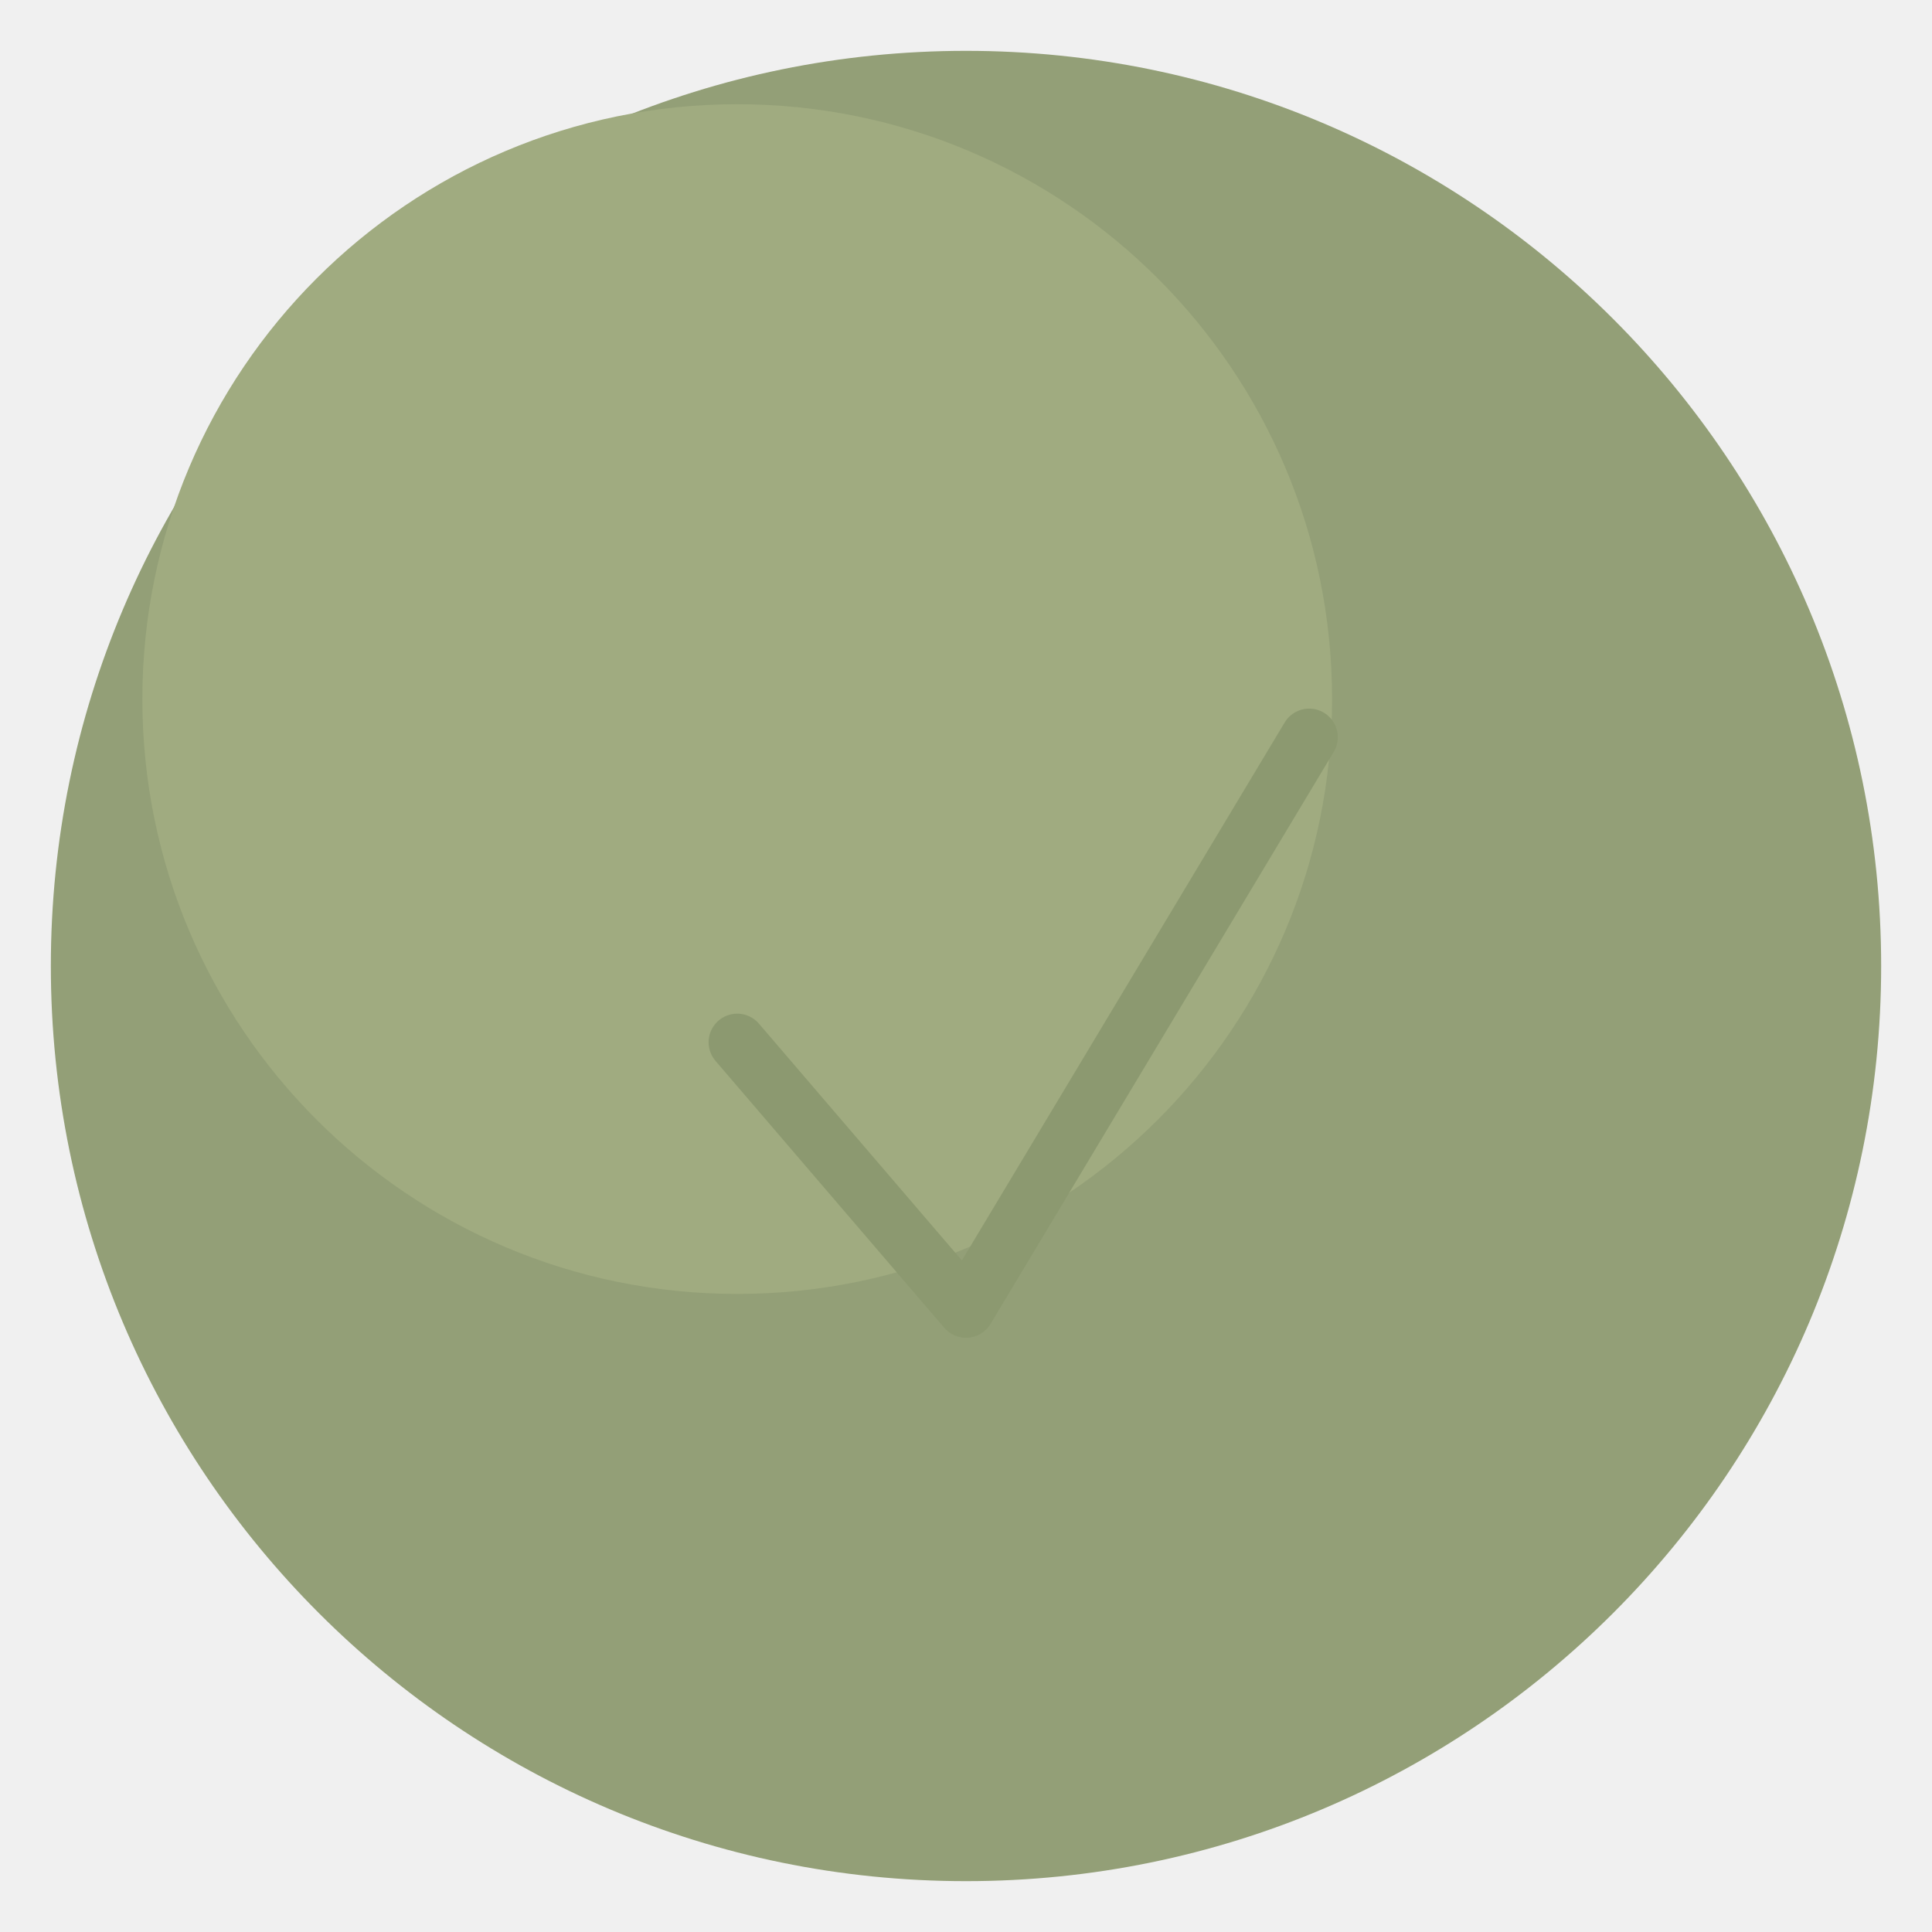
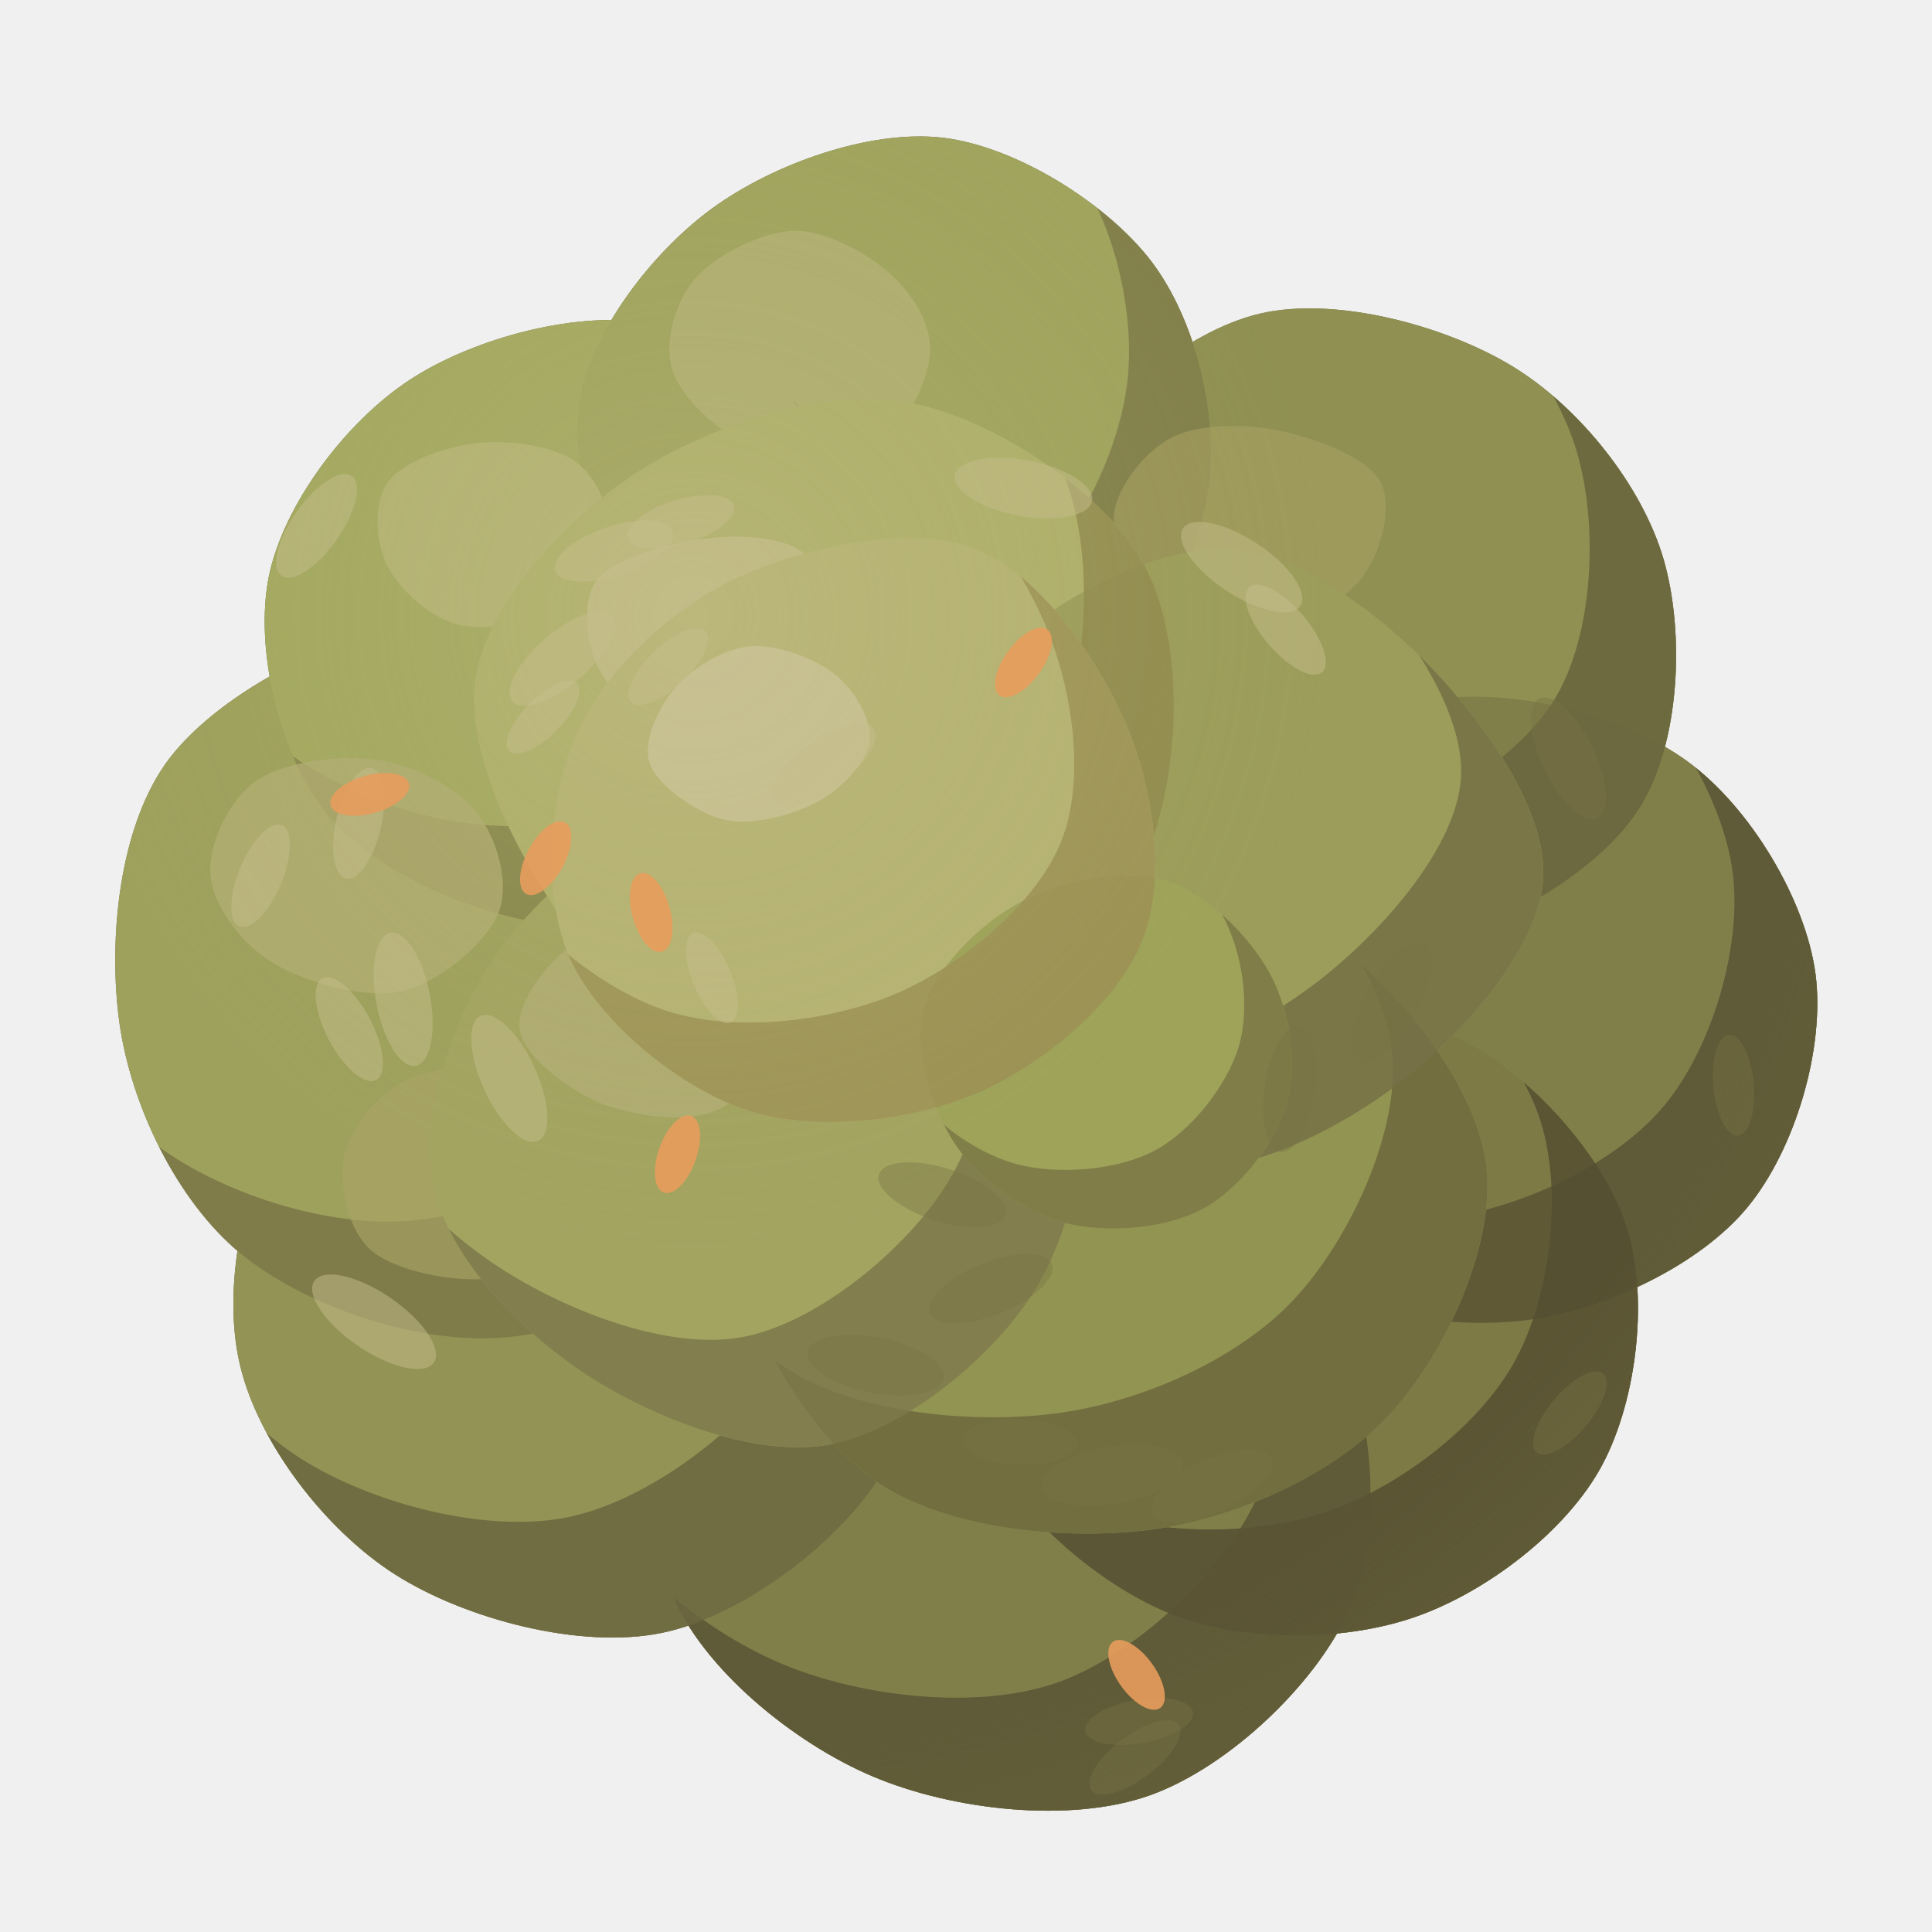
<svg xmlns="http://www.w3.org/2000/svg" width="152" height="152" viewBox="0 0 152 152">
-   <circle cx="76" cy="76" r="72" fill="#939F77" />
-   <circle cx="58" cy="55" r="46.8" fill="#A0AB80" />
-   <path d="M58 82l18 21 27-45" fill="none" stroke="#8C9970" stroke-width="4.5" stroke-linecap="round" stroke-linejoin="round" />
+   <defs>
+     <clipPath id="objscaletrailtreer72-c1">
+       <path d="M92.27 71.6C87.11 68.54 82.58 61.7 81.1 55.96C79.61 50.22 80.35 42.37 83.36 37.16C86.36 31.94 93.19 26.06 99.14 24.67C105.08 23.29 113.72 25.61 119.01 28.83C124.3 32.06 129.22 38.25 130.89 44.03C132.56 49.81 132.18 58.44 129.04 63.49C125.9 68.54 118.18 72.96 112.05 74.31C105.92 75.66 97.43 74.65 92.27 71.6Z" />
+       <path d="M132.76 59.9C137.69 63.5 142.04 70.75 142.83 76.59C143.61 82.44 141.23 90.43 137.49 94.97C133.75 99.51 126.43 102.98 120.39 103.82C114.36 104.66 106 103.42 101.27 100.02C96.55 96.62 92.98 89.31 92.06 83.44C91.14 77.57 92.23 69.53 95.76 64.79C99.29 60.04 107.08 55.8 113.24 54.99C119.41 54.17 127.83 56.3 132.76 59.9Z" />
+       <path d="M79.83 94.44C82.55 89.1 88.26 83.6 93.99 81.43C99.71 79.26 108.54 78.99 114.18 81.43C119.82 83.87 125.85 90.45 127.83 96.09C129.81 101.72 128.82 110.07 126.05 115.26C123.28 120.45 116.91 125.31 111.23 127.25C105.55 129.2 97.56 129.2 91.95 126.91C86.35 124.62 79.64 118.91 77.62 113.5C75.6 108.09 77.1 99.78 79.83 94.44Z" />
+       <path d="M52.85 125.37C50.43 119.48 51.45 110.42 54.2 104.42C56.95 98.41 63.24 91.55 69.36 89.32C75.48 87.1 84.91 88.36 90.93 91.07C96.95 93.79 102.92 99.76 105.48 105.64C108.04 111.52 108.79 120.4 106.29 126.33C103.79 132.27 96.75 139 90.48 141.24C84.21 143.48 74.96 142.42 68.69 139.77C62.42 137.13 55.26 131.26 52.85 125.37Z" />
+       <path d="M31.1 123.88C25.57 120.37 20.31 113.47 18.88 107.39C17.44 101.32 19.11 93.06 22.5 87.42C25.89 81.78 32.86 74.97 39.24 73.55C45.61 72.13 55.23 75.19 60.75 78.91C66.27 82.62 70.93 89.68 72.37 95.85C73.82 102.02 72.79 110.49 69.41 115.92C66.04 121.36 58.49 127.14 52.1 128.46C45.72 129.79 36.64 127.4 31.1 123.88Z" />
+       <path d="M9.4 80.5C8.49 74 9.33 64.83 13.39 59.59C17.45 54.35 26.94 49.43 33.78 49.07C40.62 48.71 48.91 53.04 54.43 57.42C59.95 61.8 66.09 68.9 66.9 75.35C67.7 81.8 63.86 91.12 59.25 96.1C54.64 101.09 45.96 104.85 39.23 105.26C32.5 105.68 23.85 102.7 18.87 98.57C13.9 94.44 10.32 86.99 9.4 80.5Z" />
+       <path d="M67.22 36.83C70.65 41.77 73.27 49.61 72.07 55.14C70.88 60.67 65.14 67.11 60.07 69.99C55.01 72.88 47.47 73.52 41.69 72.46C35.9 71.39 28.79 68.12 25.37 63.6C21.95 59.08 20.01 50.98 21.15 45.36C22.29 39.74 27.17 33.2 32.23 29.89C37.28 26.57 45.65 24.33 51.48 25.48C57.31 26.64 63.79 31.88 67.22 36.83Z" />
+       <path d="M86.25 54.49C81.62 58.01 73.22 60.15 67.36 59.3C61.5 58.45 54.72 53.98 51.09 49.38C47.46 44.78 44.76 37.2 45.58 31.7C46.41 26.2 51.28 19.85 56.05 16.38C60.83 12.9 68.47 10.15 74.22 10.84C79.97 11.54 87.09 16 90.57 20.55C94.05 25.11 95.84 32.51 95.12 38.16C94.4 43.82 90.88 50.96 86.25 54.49Z" />
+       <path d="M40.37 43.74C47.1 36.89 56.92 31.64 66.24 29.48C75.56 27.31 87.41 27.16 96.3 30.75C105.18 34.33 115.06 42.61 119.57 51C124.09 59.4 124.75 71.61 123.38 81.11C122.01 90.61 117.53 100.72 111.34 107.99C105.15 115.27 95.45 122.64 86.22 124.75C77 126.87 64.48 124.9 55.96 120.68C47.44 116.47 40.11 107.82 35.09 99.47C30.08 91.12 24.99 79.88 25.87 70.59C26.75 61.31 33.64 50.59 40.37 43.74Z" />
+     </clipPath>
+     <mask id="objscaletrailtreer72-m2" maskUnits="userSpaceOnUse" x="0" y="0" width="152" height="152">
+       <rect width="152" height="152" fill="#fff" />
+       <path d="M92.27 71.6C87.11 68.54 82.58 61.7 81.1 55.96C79.61 50.22 80.35 42.37 83.36 37.16C86.36 31.94 93.19 26.06 99.14 24.67C105.08 23.29 113.72 25.61 119.01 28.83C124.3 32.06 129.22 38.25 130.89 44.03C132.56 49.81 132.18 58.44 129.04 63.49C125.9 68.54 118.18 72.96 112.05 74.31C105.92 75.66 97.43 74.65 92.27 71.6Z" transform="translate(-6.8 -8.37)" fill="#000" />
+     </mask>
+     <mask id="objscaletrailtreer72-m3" maskUnits="userSpaceOnUse" x="0" y="0" width="152" height="152">
+       <rect width="152" height="152" fill="#fff" />
+       <path d="M132.76 59.9C137.69 63.5 142.04 70.75 142.83 76.59C143.61 82.44 141.23 90.43 137.49 94.97C133.75 99.51 126.43 102.98 120.39 103.82C114.36 104.66 106 103.42 101.27 100.02C96.55 96.62 92.98 89.31 92.06 83.44C91.14 77.57 92.23 69.53 95.76 64.79C99.29 60.04 107.08 55.8 113.24 54.99C119.41 54.17 127.83 56.3 132.76 59.9Z" transform="translate(-6.52 -8.03)" fill="#000" />
+     </mask>
+     <mask id="objscaletrailtreer72-m4" maskUnits="userSpaceOnUse" x="0" y="0" width="152" height="152">
+       <rect width="152" height="152" fill="#fff" />
+       <path d="M79.83 94.44C82.55 89.1 88.26 83.6 93.99 81.43C99.71 79.26 108.54 78.99 114.18 81.43C119.82 83.87 125.85 90.45 127.83 96.09C129.81 101.72 128.82 110.07 126.05 115.26C123.28 120.45 116.91 125.31 111.23 127.25C105.55 129.2 97.56 129.2 91.95 126.91C86.35 124.62 79.64 118.91 77.62 113.5C75.6 108.09 77.1 99.78 79.83 94.44Z" transform="translate(-6.78 -8.34)" fill="#000" />
+     </mask>
+     <mask id="objscaletrailtreer72-m5" maskUnits="userSpaceOnUse" x="0" y="0" width="152" height="152">
+       <rect width="152" height="152" fill="#fff" />
+       <path d="M52.85 125.37C50.43 119.48 51.45 110.42 54.2 104.42C56.95 98.41 63.24 91.55 69.36 89.32C75.48 87.1 84.91 88.36 90.93 91.07C96.95 93.79 102.92 99.76 105.48 105.64C108.04 111.52 108.79 120.4 106.29 126.33C103.79 132.27 96.75 139 90.48 141.24C84.21 143.48 74.96 142.42 68.69 139.77C62.42 137.13 55.26 131.26 52.85 125.37Z" transform="translate(-7.23 -8.89)" fill="#000" />
+     </mask>
+     <mask id="objscaletrailtreer72-m6" maskUnits="userSpaceOnUse" x="0" y="0" width="152" height="152">
+       <rect width="152" height="152" fill="#fff" />
+       <path d="M31.1 123.88C25.57 120.37 20.31 113.47 18.88 107.39C17.44 101.32 19.11 93.06 22.5 87.42C25.89 81.78 32.86 74.97 39.24 73.55C45.61 72.13 55.23 75.19 60.75 78.91C66.27 82.62 70.93 89.68 72.37 95.85C73.82 102.02 72.79 110.49 69.41 115.92C66.04 121.36 58.49 127.14 52.1 128.46C45.72 129.79 36.64 127.4 31.1 123.88Z" transform="translate(-7.39 -9.1)" fill="#000" />
+     </mask>
+     <mask id="objscaletrailtreer72-m7" maskUnits="userSpaceOnUse" x="0" y="0" width="152" height="152">
+       <rect width="152" height="152" fill="#fff" />
+       <path d="M9.4 80.5C8.49 74 9.33 64.83 13.39 59.59C17.45 54.35 26.94 49.43 33.78 49.07C40.62 48.71 48.91 53.04 54.43 57.42C59.95 61.8 66.09 68.9 66.9 75.35C67.7 81.8 63.86 91.12 59.25 96.1C54.64 101.09 45.96 104.85 39.23 105.26C32.5 105.68 23.85 102.7 18.87 98.57C13.9 94.44 10.32 86.99 9.4 80.5Z" transform="translate(-7.47 -9.19)" fill="#000" />
+     </mask>
+     <mask id="objscaletrailtreer72-m8" maskUnits="userSpaceOnUse" x="0" y="0" width="152" height="152">
+       <rect width="152" height="152" fill="#fff" />
+       <path d="M67.22 36.83C70.65 41.77 73.27 49.61 72.07 55.14C70.88 60.67 65.14 67.11 60.07 69.99C55.01 72.88 47.47 73.52 41.69 72.46C35.9 71.39 28.79 68.12 25.37 63.6C21.95 59.08 20.01 50.98 21.15 45.36C22.29 39.74 27.17 33.2 32.23 29.89C37.28 26.57 45.65 24.33 51.48 25.48C57.31 26.64 63.79 31.88 67.22 36.83Z" transform="translate(-6.44 -7.93)" fill="#000" />
+     </mask>
+     <mask id="objscaletrailtreer72-m9" maskUnits="userSpaceOnUse" x="0" y="0" width="152" height="152">
+       <rect width="152" height="152" fill="#fff" />
+       <path d="M86.25 54.49C81.62 58.01 73.22 60.15 67.36 59.3C61.5 58.45 54.72 53.98 51.09 49.38C47.46 44.78 44.76 37.2 45.58 31.7C46.41 26.2 51.28 19.85 56.05 16.38C60.83 12.9 68.47 10.15 74.22 10.84C79.97 11.54 87.09 16 90.57 20.55C94.05 25.11 95.84 32.51 95.12 38.16C94.4 43.82 90.88 50.96 86.25 54.49Z" transform="translate(-6.45 -7.93)" fill="#000" />
+     </mask>
+     <mask id="objscaletrailtreer72-m10" maskUnits="userSpaceOnUse" x="0" y="0" width="152" height="152">
+       <rect width="152" height="152" fill="#fff" />
+       <path d="M68.83 116.48C63.4 112.64 58.25 103.81 57.81 97.35C57.38 90.89 61.7 82.76 66.22 77.73C70.75 72.69 78.47 67.73 84.98 67.17C91.49 66.61 99.96 70.26 105.29 74.38C110.61 78.5 116.28 85.72 116.95 91.88C117.61 98.05 113.68 106.61 109.26 111.35C104.84 116.1 97.17 119.5 90.43 120.36C83.7 121.21 74.27 120.31 68.83 116.48Z" transform="translate(-7.43 -9.15)" fill="#000" />
+     </mask>
+     <mask id="objscaletrailtreer72-m11" maskUnits="userSpaceOnUse" x="0" y="0" width="152" height="152">
+       <rect width="152" height="152" fill="#fff" />
+       <path d="M54.69 63.59C60.65 62.34 69.62 64.44 74.64 67.85C79.66 71.26 83.76 78.33 84.82 84.04C85.89 89.76 84.3 97.2 81.02 102.13C77.74 107.07 70.93 112.66 65.13 113.67C59.33 114.68 51.37 111.55 46.21 108.2C41.05 104.85 35.4 99.05 34.17 93.57C32.95 88.09 35.46 80.33 38.88 75.33C42.3 70.34 48.73 64.84 54.69 63.59Z" transform="translate(-6.87 -8.45)" fill="#000" />
+     </mask>
+     <mask id="objscaletrailtreer72-m12" maskUnits="userSpaceOnUse" x="0" y="0" width="152" height="152">
+       <rect width="152" height="152" fill="#fff" />
+       <path d="M43.76 71.63C40.19 66.19 36.38 58.65 37.51 52.86C38.64 47.07 44.88 40.43 50.53 36.9C56.19 33.37 64.91 30.51 71.43 31.66C77.95 32.81 86.34 38.4 89.65 43.81C92.95 49.22 92.88 58.01 91.25 64.14C89.63 70.27 85.28 77.03 79.89 80.59C74.5 84.16 64.93 87.01 58.91 85.52C52.89 84.02 47.33 77.07 43.76 71.63Z" transform="translate(-7.07 -8.71)" fill="#000" />
+     </mask>
+     <mask id="objscaletrailtreer72-m13" maskUnits="userSpaceOnUse" x="0" y="0" width="152" height="152">
+       <rect width="152" height="152" fill="#fff" />
+       <path d="M96.84 43.21C102.36 43.6 108.69 48.39 112.78 52.71C116.88 57.03 121.74 63.82 121.41 69.15C121.08 74.48 115.5 80.88 110.78 84.68C106.06 88.47 98.79 92.31 93.1 91.93C87.41 91.54 80.43 86.76 76.65 82.37C72.88 77.99 69.95 70.94 70.45 65.62C70.94 60.29 75.22 54.16 79.62 50.42C84.02 46.69 91.31 42.83 96.84 43.21Z" transform="translate(-6.47 -7.96)" fill="#000" />
+     </mask>
+     <mask id="objscaletrailtreer72-m14" maskUnits="userSpaceOnUse" x="0" y="0" width="152" height="152">
+       <rect width="152" height="152" fill="#fff" />
+       <path d="M89.83 74.08C87.87 78.93 82 83.81 76.82 86.02C71.63 88.23 64.07 89.1 58.74 87.34C53.42 85.58 47.11 80.37 44.87 75.47C42.62 70.56 43.14 62.89 45.29 57.91C47.45 52.92 52.57 48.02 57.78 45.56C62.99 43.09 71.41 41.21 76.54 43.1C81.67 45 86.35 51.75 88.57 56.92C90.79 62.08 91.79 69.23 89.83 74.08Z" transform="translate(-6.36 -7.83)" fill="#000" />
+     </mask>
+     <mask id="objscaletrailtreer72-m15" maskUnits="userSpaceOnUse" x="0" y="0" width="152" height="152">
+       <rect width="152" height="152" fill="#fff" />
+       <path d="M94.59 95.13C91.67 96.69 86.95 97.07 83.7 96.19C80.44 95.31 76.88 92.69 75.05 89.87C73.22 87.05 71.85 82.42 72.73 79.27C73.6 76.12 77.13 72.65 80.28 70.98C83.43 69.31 88.35 68.33 91.62 69.26C94.89 70.19 98.3 73.65 99.9 76.58C101.5 79.51 102.11 83.75 101.23 86.84C100.34 89.93 97.51 93.57 94.59 95.13Z" transform="translate(-3.74 -4.61)" fill="#000" />
+     </mask>
+     <radialGradient id="objscaletrailtreer72-r16" cx="0.36" cy="0.32" fx="0.36" fy="0.32" r="0.72">
+       <stop offset="0" stop-color="#C6BE8D" stop-opacity="0.32" />
+       <stop offset="0.45" stop-color="#A0A65C" stop-opacity="0" />
+       <stop offset="0.8" stop-color="#6D693E" stop-opacity="0" />
+       <stop offset="1" stop-color="#6D693E" stop-opacity="0.45" />
+     </radialGradient>
+   </defs>
+   <path d="M92.27 71.6C87.11 68.54 82.58 61.7 81.1 55.96C79.61 50.22 80.35 42.37 83.36 37.16C86.36 31.94 93.19 26.06 99.14 24.67C105.08 23.29 113.72 25.61 119.01 28.83C124.3 32.06 129.22 38.25 130.89 44.03C132.56 49.81 132.18 58.44 129.04 63.49C125.9 68.54 118.18 72.96 112.05 74.31C105.92 75.66 97.43 74.65 92.27 71.6Z" fill="#6D693E" />
+   <path d="M132.76 59.9C137.69 63.5 142.04 70.75 142.83 76.59C143.61 82.44 141.23 90.43 137.49 94.97C133.75 99.51 126.43 102.98 120.39 103.82C114.36 104.66 106 103.42 101.27 100.02C96.55 96.62 92.98 89.31 92.06 83.44C91.14 77.57 92.23 69.53 95.76 64.79C99.29 60.04 107.08 55.8 113.24 54.99C119.41 54.17 127.83 56.3 132.76 59.9Z" fill="#6D693E" />
+   <path d="M79.83 94.44C82.55 89.1 88.26 83.6 93.99 81.43C99.71 79.26 108.54 78.99 114.18 81.43C119.82 83.87 125.85 90.45 127.83 96.09C129.81 101.72 128.82 110.07 126.05 115.26C123.28 120.45 116.91 125.31 111.23 127.25C105.55 129.2 97.56 129.2 91.95 126.91C86.35 124.62 79.64 118.91 77.62 113.5C75.6 108.09 77.1 99.78 79.83 94.44Z" fill="#6D693E" />
+   <path d="M52.85 125.37C50.43 119.48 51.45 110.42 54.2 104.42C56.95 98.41 63.24 91.55 69.36 89.32C75.48 87.1 84.91 88.36 90.93 91.07C96.95 93.79 102.92 99.76 105.48 105.64C108.04 111.52 108.79 120.4 106.29 126.33C103.79 132.27 96.75 139 90.48 141.24C84.21 143.48 74.96 142.42 68.69 139.77C62.42 137.13 55.26 131.26 52.85 125.37Z" fill="#6D693E" />
+   <path d="M31.1 123.88C25.57 120.37 20.31 113.47 18.88 107.39C17.44 101.32 19.11 93.06 22.5 87.42C25.89 81.78 32.86 74.97 39.24 73.55C45.61 72.13 55.23 75.19 60.75 78.91C66.27 82.62 70.93 89.68 72.37 95.85C73.82 102.02 72.79 110.49 69.41 115.92C66.04 121.36 58.49 127.14 52.1 128.46C45.72 129.79 36.64 127.4 31.1 123.88Z" fill="#6D693E" />
+   <path d="M9.4 80.5C8.49 74 9.33 64.83 13.39 59.59C17.45 54.35 26.94 49.43 33.78 49.07C40.62 48.71 48.91 53.04 54.43 57.42C59.95 61.8 66.09 68.9 66.9 75.35C67.7 81.8 63.86 91.12 59.25 96.1C54.64 101.09 45.96 104.85 39.23 105.26C32.5 105.68 23.85 102.7 18.87 98.57C13.9 94.44 10.32 86.99 9.4 80.5Z" fill="#6D693E" />
+   <path d="M67.22 36.83C70.65 41.77 73.27 49.61 72.07 55.14C70.88 60.67 65.14 67.11 60.07 69.99C55.01 72.88 47.47 73.52 41.69 72.46C35.9 71.39 28.79 68.12 25.37 63.6C21.95 59.08 20.01 50.98 21.15 45.36C22.29 39.74 27.17 33.2 32.23 29.89C37.28 26.57 45.65 24.33 51.48 25.48C57.31 26.64 63.79 31.88 67.22 36.83Z" fill="#6D693E" />
+   <path d="M86.25 54.49C81.62 58.01 73.22 60.15 67.36 59.3C61.5 58.45 54.72 53.98 51.09 49.38C47.46 44.78 44.76 37.2 45.58 31.7C46.41 26.2 51.28 19.85 56.05 16.38C60.83 12.9 68.47 10.15 74.22 10.84C79.97 11.54 87.09 16 90.57 20.55C94.05 25.11 95.84 32.51 95.12 38.16C94.4 43.82 90.88 50.96 86.25 54.49Z" fill="#6D693E" />
+   <path d="M40.37 43.74C47.1 36.89 56.92 31.64 66.24 29.48C75.56 27.31 87.41 27.16 96.3 30.75C105.18 34.33 115.06 42.61 119.57 51C124.09 59.4 124.75 71.61 123.38 81.11C122.01 90.61 117.53 100.72 111.34 107.99C105.15 115.27 95.45 122.64 86.22 124.75C77 126.87 64.48 124.9 55.96 120.68C47.44 116.47 40.11 107.82 35.09 99.47C30.08 91.12 24.99 79.88 25.87 70.59C26.75 61.31 33.64 50.59 40.37 43.74Z" fill="#6D693E" />
+   <path d="M92.27 71.6C87.11 68.54 82.58 61.7 81.1 55.96C79.61 50.22 80.35 42.37 83.36 37.16C86.36 31.94 93.19 26.06 99.14 24.67C105.08 23.29 113.72 25.61 119.01 28.83C124.3 32.06 129.22 38.25 130.89 44.03C132.56 49.81 132.18 58.44 129.04 63.49C125.9 68.54 118.18 72.96 112.05 74.31C105.92 75.66 97.43 74.65 92.27 71.6Z" fill="#8F9052" />
+   <path d="M132.76 59.9C137.69 63.5 142.04 70.75 142.83 76.59C143.61 82.44 141.23 90.43 137.49 94.97C133.75 99.51 126.43 102.98 120.39 103.82C114.36 104.66 106 103.42 101.27 100.02C96.55 96.62 92.98 89.31 92.06 83.44C91.14 77.57 92.23 69.53 95.76 64.79C99.29 60.04 107.08 55.8 113.24 54.99C119.41 54.17 127.83 56.3 132.76 59.9Z" fill="#817F49" />
+   <path d="M79.83 94.44C82.55 89.1 88.26 83.6 93.99 81.43C99.71 79.26 108.54 78.99 114.18 81.43C119.82 83.87 125.85 90.45 127.83 96.09C129.81 101.72 128.82 110.07 126.05 115.26C123.28 120.45 116.91 125.31 111.23 127.25C105.55 129.2 97.56 129.2 91.95 126.91C86.35 124.62 79.64 118.91 77.62 113.5C75.6 108.09 77.1 99.78 79.83 94.44Z" fill="#7D7A46" />
+   <path d="M52.85 125.37C50.43 119.48 51.45 110.42 54.2 104.42C56.95 98.41 63.24 91.55 69.36 89.32C75.48 87.1 84.91 88.36 90.93 91.07C96.95 93.79 102.92 99.76 105.48 105.64C108.04 111.52 108.79 120.4 106.29 126.33C103.79 132.27 96.75 139 90.48 141.24C84.21 143.48 74.96 142.42 68.69 139.77C62.42 137.13 55.26 131.26 52.85 125.37Z" fill="#817F49" />
+   <path d="M31.1 123.88C25.57 120.37 20.31 113.47 18.88 107.39C17.44 101.32 19.11 93.06 22.5 87.42C25.89 81.78 32.86 74.97 39.24 73.55C45.61 72.13 55.23 75.19 60.75 78.91C66.27 82.62 70.93 89.68 72.37 95.85C73.82 102.02 72.79 110.49 69.41 115.92C66.04 121.36 58.49 127.14 52.1 128.46C45.72 129.79 36.64 127.4 31.1 123.88Z" fill="#929354" />
+   <path d="M9.4 80.5C8.49 74 9.33 64.83 13.39 59.59C17.45 54.35 26.94 49.43 33.78 49.07C40.62 48.71 48.91 53.04 54.43 57.42C59.95 61.8 66.09 68.9 66.9 75.35C67.7 81.8 63.86 91.12 59.25 96.1C54.64 101.09 45.96 104.85 39.23 105.26C32.5 105.68 23.85 102.7 18.87 98.57C13.9 94.44 10.32 86.99 9.4 80.5Z" fill="#9EA15C" />
+   <path d="M67.22 36.83C70.65 41.77 73.27 49.61 72.07 55.14C70.88 60.67 65.14 67.11 60.07 69.99C55.01 72.88 47.47 73.52 41.69 72.46C35.9 71.39 28.79 68.12 25.37 63.6C21.95 59.08 20.01 50.98 21.15 45.36C22.29 39.74 27.17 33.2 32.23 29.89C37.28 26.57 45.65 24.33 51.48 25.48C57.31 26.64 63.79 31.88 67.22 36.83Z" fill="#A4A960" />
+   <path d="M86.25 54.49C81.62 58.01 73.22 60.15 67.36 59.3C61.5 58.45 54.72 53.98 51.09 49.38C47.46 44.78 44.76 37.2 45.58 31.7C46.41 26.2 51.28 19.85 56.05 16.38C60.83 12.9 68.47 10.15 74.22 10.84C79.97 11.54 87.09 16 90.57 20.55C94.05 25.11 95.84 32.51 95.12 38.16C94.4 43.82 90.88 50.96 86.25 54.49Z" fill="#A0A45D" />
+   <path d="M92.27 71.6C87.11 68.54 82.58 61.7 81.1 55.96C79.61 50.22 80.35 42.37 83.36 37.16C86.36 31.94 93.19 26.06 99.14 24.67C105.08 23.29 113.72 25.61 119.01 28.83C124.3 32.06 129.22 38.25 130.89 44.03C132.56 49.81 132.18 58.44 129.04 63.49C125.9 68.54 118.18 72.96 112.05 74.31C105.92 75.66 97.43 74.65 92.27 71.6Z" fill="#68643D" mask="url(#objscaletrailtreer72-m2)" opacity="0.85" />
+   <path d="M132.76 59.9C137.69 63.5 142.04 70.75 142.83 76.59C143.61 82.44 141.23 90.43 137.49 94.97C133.75 99.51 126.43 102.98 120.39 103.82C114.36 104.66 106 103.42 101.27 100.02C96.55 96.62 92.98 89.31 92.06 83.44C91.14 77.57 92.23 69.53 95.76 64.79C99.29 60.04 107.08 55.8 113.24 54.99C119.41 54.17 127.83 56.3 132.76 59.9Z" fill="#595334" mask="url(#objscaletrailtreer72-m3)" opacity="0.85" />
+   <path d="M79.83 94.44C82.55 89.1 88.26 83.6 93.99 81.43C99.71 79.26 108.54 78.99 114.18 81.43C119.82 83.87 125.85 90.45 127.83 96.09C129.81 101.72 128.82 110.07 126.05 115.26C123.28 120.45 116.91 125.31 111.23 127.25C105.55 129.2 97.56 129.2 91.95 126.91C86.35 124.62 79.64 118.91 77.62 113.5C75.6 108.09 77.1 99.78 79.83 94.44Z" fill="#554F31" mask="url(#objscaletrailtreer72-m4)" opacity="0.85" />
+   <path d="M52.85 125.37C50.43 119.48 51.45 110.42 54.2 104.42C56.95 98.41 63.24 91.55 69.36 89.32C75.48 87.1 84.91 88.36 90.93 91.07C96.95 93.79 102.92 99.76 105.48 105.64C108.04 111.52 108.79 120.4 106.29 126.33C103.79 132.27 96.75 139 90.48 141.24C84.21 143.48 74.96 142.42 68.69 139.77C62.42 137.13 55.26 131.26 52.85 125.37Z" fill="#595334" mask="url(#objscaletrailtreer72-m5)" opacity="0.85" />
+   <path d="M31.1 123.88C25.57 120.37 20.31 113.47 18.88 107.39C17.44 101.32 19.11 93.06 22.5 87.42C25.89 81.78 32.86 74.97 39.24 73.55C45.61 72.13 55.23 75.19 60.75 78.91C66.27 82.62 70.93 89.68 72.37 95.85C73.82 102.02 72.79 110.49 69.41 115.92C66.04 121.36 58.49 127.14 52.1 128.46C45.72 129.79 36.64 127.4 31.1 123.88Z" fill="#6B663F" mask="url(#objscaletrailtreer72-m6)" opacity="0.85" />
+   <path d="M9.4 80.5C8.49 74 9.33 64.83 13.39 59.59C17.45 54.35 26.94 49.43 33.78 49.07C40.62 48.71 48.91 53.04 54.43 57.42C59.95 61.8 66.09 68.9 66.9 75.35C67.7 81.8 63.86 91.12 59.25 96.1C54.64 101.09 45.96 104.85 39.23 105.26C32.5 105.68 23.85 102.7 18.87 98.57C13.9 94.44 10.32 86.99 9.4 80.5Z" fill="#797547" mask="url(#objscaletrailtreer72-m7)" opacity="0.85" />
+   <path d="M67.22 36.83C70.65 41.77 73.27 49.61 72.07 55.14C70.88 60.67 65.14 67.11 60.07 69.99C55.01 72.88 47.47 73.52 41.69 72.46C35.9 71.39 28.79 68.12 25.37 63.6C21.95 59.08 20.01 50.98 21.15 45.36C22.29 39.74 27.17 33.2 32.23 29.89C37.28 26.57 45.65 24.33 51.48 25.48C57.31 26.64 63.79 31.88 67.22 36.83Z" fill="#838049" mask="url(#objscaletrailtreer72-m8)" opacity="0.85" />
+   <path d="M86.25 54.49C81.62 58.01 73.22 60.15 67.36 59.3C61.5 58.45 54.72 53.98 51.09 49.38C47.46 44.78 44.76 37.2 45.58 31.7C46.41 26.2 51.28 19.85 56.05 16.38C60.83 12.9 68.47 10.15 74.22 10.84C79.97 11.54 87.09 16 90.57 20.55C94.05 25.11 95.84 32.51 95.12 38.16C94.4 43.82 90.88 50.96 86.25 54.49Z" fill="#7C7948" mask="url(#objscaletrailtreer72-m9)" opacity="0.85" />
+   <path d="M92.21 34.41C94.39 33.31 98.02 33.32 100.75 33.9C103.48 34.48 107.52 35.94 108.58 37.87C109.64 39.8 108.65 43.54 107.12 45.49C105.59 47.44 102.08 49.3 99.41 49.55C96.73 49.8 93.02 48.49 91.06 46.98C89.1 45.48 87.45 42.6 87.64 40.5C87.83 38.4 90.02 35.51 92.21 34.41Z" fill="#A9A262" opacity="0.58" />
+   <path d="M27.07 91.09C27.48 88.86 29.52 86.21 31.76 85.07C33.99 83.93 37.83 83.64 40.49 84.27C43.14 84.91 46.68 86.87 47.67 88.89C48.67 90.91 47.95 94.45 46.44 96.4C44.93 98.35 41.48 100.24 38.62 100.58C35.77 100.92 31.22 100.03 29.29 98.45C27.37 96.86 26.66 93.32 27.07 91.09Z" fill="#ABA465" opacity="0.62" />
+   <path d="M39.17 71.93C38.17 74.26 34.51 77.35 31.56 77.99C28.61 78.63 23.96 77.27 21.46 75.75C18.96 74.24 16.78 71.27 16.56 68.88C16.35 66.49 17.98 62.93 20.17 61.42C22.36 59.9 26.8 59.36 29.7 59.79C32.59 60.22 35.98 61.96 37.55 63.98C39.13 66.01 40.17 69.59 39.17 71.93Z" fill="#B3AE73" opacity="0.77" />
+   <path d="M35.95 49.11C33.68 48.52 31.29 46.23 30.4 44.35C29.51 42.47 29.38 39.42 30.59 37.84C31.81 36.25 35.23 35.09 37.68 34.84C40.14 34.6 43.6 35.09 45.32 36.35C47.03 37.61 48.2 40.47 47.98 42.39C47.76 44.32 46 46.79 44 47.9C41.99 49.02 38.21 49.7 35.95 49.11Z" fill="#B9B678" opacity="0.85" />
+   <path d="M59.33 35.08C56.61 34.19 53.72 31.43 52.94 29.24C52.16 27.05 53.09 23.79 54.67 21.94C56.26 20.09 59.9 18.23 62.45 18.16C65 18.09 68.21 19.93 70 21.51C71.79 23.1 73.29 25.48 73.17 27.65C73.06 29.82 71.59 33.3 69.28 34.54C66.98 35.78 62.05 35.96 59.33 35.08Z" fill="#B5B175" opacity="0.8" />
+   <path d="M68.83 116.48C63.4 112.64 58.25 103.81 57.81 97.35C57.38 90.89 61.7 82.76 66.22 77.73C70.75 72.69 78.47 67.73 84.98 67.17C91.49 66.61 99.96 70.26 105.29 74.38C110.61 78.5 116.28 85.72 116.95 91.88C117.61 98.05 113.68 106.61 109.26 111.35C104.84 116.1 97.17 119.5 90.43 120.36C83.7 121.21 74.27 120.31 68.83 116.48Z" fill="#929452" />
+   <path d="M54.69 63.59C60.65 62.34 69.62 64.44 74.64 67.85C79.66 71.26 83.76 78.33 84.82 84.04C85.89 89.76 84.3 97.2 81.02 102.13C77.74 107.07 70.93 112.66 65.13 113.67C59.33 114.68 51.37 111.55 46.21 108.2C41.05 104.85 35.4 99.05 34.17 93.57C32.95 88.09 35.46 80.33 38.88 75.33C42.3 70.34 48.73 64.84 54.69 63.59Z" fill="#A3A460" />
+   <path d="M43.76 71.63C40.19 66.19 36.38 58.65 37.51 52.86C38.64 47.07 44.88 40.43 50.53 36.9C56.19 33.37 64.91 30.51 71.43 31.66C77.95 32.81 86.34 38.4 89.65 43.81C92.95 49.22 92.88 58.01 91.25 64.14C89.63 70.27 85.28 77.03 79.89 80.59C74.5 84.16 64.93 87.01 58.91 85.52C52.89 84.02 47.33 77.07 43.76 71.63Z" fill="#B0B16B" />
+   <path d="M96.84 43.21C102.36 43.6 108.69 48.39 112.78 52.71C116.88 57.03 121.74 63.82 121.41 69.15C121.08 74.48 115.5 80.88 110.78 84.68C106.06 88.47 98.79 92.31 93.1 91.93C87.41 91.54 80.43 86.76 76.65 82.37C72.88 77.99 69.95 70.94 70.45 65.62C70.94 60.29 75.22 54.16 79.62 50.42C84.02 46.69 91.31 42.83 96.84 43.21Z" fill="#9C9D5A" />
+   <path d="M68.83 116.48C63.4 112.64 58.25 103.81 57.81 97.35C57.38 90.89 61.7 82.76 66.22 77.73C70.75 72.69 78.47 67.73 84.98 67.17C91.49 66.61 99.96 70.26 105.29 74.38C110.61 78.5 116.28 85.72 116.95 91.88C117.61 98.05 113.68 106.61 109.26 111.35C104.84 116.1 97.17 119.5 90.43 120.36C83.7 121.21 74.27 120.31 68.83 116.48Z" fill="#6C673D" mask="url(#objscaletrailtreer72-m10)" opacity="0.85" />
+   <path d="M54.69 63.59C60.65 62.34 69.62 64.44 74.64 67.85C79.66 71.26 83.76 78.33 84.82 84.04C85.89 89.76 84.3 97.2 81.02 102.13C77.74 107.07 70.93 112.66 65.13 113.67C59.33 114.68 51.37 111.55 46.21 108.2C41.05 104.85 35.4 99.05 34.17 93.57C32.95 88.09 35.46 80.33 38.88 75.33C42.3 70.34 48.73 64.84 54.69 63.59Z" fill="#7D784A" mask="url(#objscaletrailtreer72-m11)" opacity="0.85" />
+   <path d="M43.76 71.63C40.19 66.19 36.38 58.65 37.51 52.86C38.64 47.07 44.88 40.43 50.53 36.9C56.19 33.37 64.91 30.51 71.43 31.66C77.95 32.81 86.34 38.4 89.65 43.81C92.95 49.22 92.88 58.01 91.25 64.14C89.63 70.27 85.28 77.03 79.89 80.59C74.5 84.16 64.93 87.01 58.91 85.52C52.89 84.02 47.33 77.07 43.76 71.63Z" fill="#918A4E" mask="url(#objscaletrailtreer72-m12)" opacity="0.85" />
+   <path d="M96.84 43.21C102.36 43.6 108.69 48.39 112.78 52.71C116.88 57.03 121.74 63.82 121.41 69.15C121.08 74.48 115.5 80.88 110.78 84.68C106.06 88.47 98.79 92.31 93.1 91.93C87.41 91.54 80.43 86.76 76.65 82.37C72.88 77.99 69.95 70.94 70.45 65.62C70.94 60.29 75.22 54.16 79.62 50.42C84.02 46.69 91.31 42.83 96.84 43.21Z" fill="#757045" mask="url(#objscaletrailtreer72-m13)" opacity="0.85" />
+   <path d="M61.24 74.77C62.67 76.57 62.32 79.98 61.41 82.11C60.5 84.25 58.19 86.81 55.78 87.57C53.36 88.33 49.42 87.75 46.94 86.65C44.46 85.56 41.24 83.07 40.89 81.02C40.55 78.98 42.88 76.01 44.88 74.39C46.88 72.76 50.14 71.22 52.86 71.29C55.59 71.35 59.82 72.97 61.24 74.77Z" fill="#B8B17D" opacity="0.63" />
+   <path d="M46.83 45.82C48.02 44 52.06 42.92 54.72 42.48C57.38 42.05 60.85 42.09 62.78 43.2C64.71 44.32 66.06 47.01 66.29 49.17C66.53 51.33 66.04 54.8 64.17 56.15C62.3 57.51 57.85 57.77 55.08 57.3C52.31 56.83 48.93 55.27 47.55 53.35C46.18 51.44 45.64 47.63 46.83 45.82Z" fill="#C4BD89" opacity="0.84" />
+   <path d="M89.83 74.08C87.87 78.93 82 83.81 76.82 86.02C71.63 88.23 64.07 89.1 58.74 87.34C53.42 85.58 47.11 80.37 44.87 75.47C42.62 70.56 43.14 62.89 45.29 57.91C47.45 52.92 52.57 48.02 57.78 45.56C62.99 43.09 71.41 41.21 76.54 43.1C81.67 45 86.35 51.75 88.57 56.92C90.79 62.08 91.79 69.23 89.83 74.08Z" fill="#B7B474" />
+   <path d="M94.59 95.13C91.67 96.69 86.95 97.07 83.7 96.19C80.44 95.31 76.88 92.69 75.05 89.87C73.22 87.05 71.85 82.42 72.73 79.27C73.6 76.12 77.13 72.65 80.28 70.98C83.43 69.31 88.35 68.33 91.62 69.26C94.89 70.19 98.3 73.65 99.9 76.58C101.5 79.51 102.11 83.75 101.23 86.84C100.34 89.93 97.51 93.57 94.59 95.13Z" fill="#9EA359" />
+   <path d="M89.83 74.08C87.87 78.93 82 83.81 76.82 86.02C71.63 88.23 64.07 89.1 58.74 87.34C53.42 85.58 47.11 80.37 44.87 75.47C42.62 70.56 43.14 62.89 45.29 57.91C47.45 52.92 52.57 48.02 57.78 45.56C62.99 43.09 71.41 41.21 76.54 43.1C81.67 45 86.35 51.75 88.57 56.92C90.79 62.08 91.79 69.23 89.83 74.08Z" fill="#9B8F53" mask="url(#objscaletrailtreer72-m14)" opacity="0.85" />
+   <path d="M94.59 95.13C91.67 96.69 86.95 97.07 83.7 96.19C80.44 95.31 76.88 92.69 75.05 89.87C73.22 87.05 71.85 82.42 72.73 79.27C73.6 76.12 77.13 72.65 80.28 70.98C83.43 69.31 88.35 68.33 91.62 69.26C94.89 70.19 98.3 73.65 99.9 76.58C101.5 79.51 102.11 83.75 101.23 86.84C100.34 89.93 97.51 93.57 94.59 95.13Z" fill="#7A7745" mask="url(#objscaletrailtreer72-m15)" opacity="0.85" />
+   <path d="M57.07 64.51C54.87 64.02 51.82 61.87 51.15 60.15C50.48 58.42 51.76 55.72 53.07 54.17C54.37 52.62 56.9 51.04 59 50.85C61.09 50.66 64.07 51.78 65.65 53.02C67.22 54.26 68.63 56.63 68.42 58.3C68.21 59.97 66.27 62.01 64.37 63.05C62.48 64.08 59.28 64.99 57.07 64.51Z" fill="#CEC49A" opacity="0.85" />
+   <g clip-path="url(#objscaletrailtreer72-c1)">
+     <path d="M0 0H152V152H0Z" fill="url(#objscaletrailtreer72-r16)" />
+     <ellipse cx="95.35" cy="116.92" rx="5.16" ry="2.06" transform="rotate(155.1 95.35 116.92)" fill="#777443" opacity="0.4" />
+     <ellipse cx="56.01" cy="76.92" rx="3.82" ry="1.53" transform="rotate(247.32 56.01 76.92)" fill="#C5BD8B" opacity="0.5" />
+     <ellipse cx="24.91" cy="41.37" rx="4.8" ry="1.92" transform="rotate(305.17 24.91 41.37)" fill="#C5BD8B" opacity="0.5" />
+     <ellipse cx="101.15" cy="49.54" rx="4.41" ry="1.77" transform="rotate(409.51 101.15 49.54)" fill="#C5BD8B" opacity="0.5" />
+     <ellipse cx="20.5" cy="68.9" rx="4.31" ry="1.72" transform="rotate(292.79 20.5 68.9)" fill="#C5BD8B" opacity="0.5" />
+     <ellipse cx="100.01" cy="16.1" rx="5.32" ry="2.13" transform="rotate(395.08 100.01 16.1)" fill="#C5BD8B" opacity="0.5" />
+     <ellipse cx="136.97" cy="100.2" rx="3.88" ry="1.55" transform="rotate(104.79 136.97 100.2)" fill="#777443" opacity="0.4" />
+     <ellipse cx="40.07" cy="84.84" rx="5.41" ry="2.16" transform="rotate(245.31 40.07 84.84)" fill="#C5BD8B" opacity="0.5" />
+     <ellipse cx="44.24" cy="51.81" rx="5.18" ry="2.07" transform="rotate(319.39 44.24 51.81)" fill="#C5BD8B" opacity="0.5" />
+     <ellipse cx="29.43" cy="103.99" rx="5.69" ry="2.28" transform="rotate(214.34 29.43 103.99)" fill="#C5BD8B" opacity="0.5" />
+     <ellipse cx="77.96" cy="101.38" rx="5.16" ry="2.07" transform="rotate(157.97 77.96 101.38)" fill="#777443" opacity="0.4" />
+     <ellipse cx="87.54" cy="116.06" rx="5.63" ry="2.25" transform="rotate(170.68 87.54 116.06)" fill="#777443" opacity="0.4" />
+     <ellipse cx="109.47" cy="78.92" rx="5.29" ry="2.12" transform="rotate(119.45 109.47 78.92)" fill="#777443" opacity="0.4" />
+     <ellipse cx="27.48" cy="80.97" rx="4.52" ry="1.81" transform="rotate(242.24 27.48 80.97)" fill="#C5BD8B" opacity="0.5" />
+     <ellipse cx="53.57" cy="41.05" rx="4.37" ry="1.75" transform="rotate(342.92 53.57 41.05)" fill="#C5BD8B" opacity="0.5" />
+     <ellipse cx="101.49" cy="85.66" rx="5.01" ry="2" transform="rotate(98.48 101.49 85.66)" fill="#777443" opacity="0.4" />
+     <ellipse cx="123.51" cy="111.17" rx="4.06" ry="1.62" transform="rotate(130.13 123.51 111.17)" fill="#777443" opacity="0.4" />
+     <ellipse cx="42.72" cy="56.42" rx="3.76" ry="1.5" transform="rotate(314.94 42.72 56.42)" fill="#C5BD8B" opacity="0.5" />
+     <ellipse cx="64.73" cy="60.2" rx="4.91" ry="1.96" transform="rotate(324.42 64.73 60.2)" fill="#C5BD8B" opacity="0.5" />
+     <ellipse cx="123.4" cy="59.67" rx="5.24" ry="2.1" transform="rotate(424.23 123.4 59.67)" fill="#777443" opacity="0.4" />
+     <ellipse cx="28.22" cy="64.77" rx="4.46" ry="1.78" transform="rotate(283.08 28.22 64.77)" fill="#C5BD8B" opacity="0.5" />
+     <ellipse cx="31.72" cy="78.62" rx="5.33" ry="2.13" transform="rotate(259.19 31.72 78.62)" fill="#C5BD8B" opacity="0.5" />
+     <ellipse cx="48.3" cy="43.35" rx="4.87" ry="1.95" transform="rotate(341.37 48.3 43.35)" fill="#C5BD8B" opacity="0.5" />
+     <ellipse cx="136.38" cy="85.38" rx="3.99" ry="1.6" transform="rotate(84.84 136.38 85.38)" fill="#777443" opacity="0.4" />
+     <ellipse cx="80.52" cy="38.4" rx="5.49" ry="2.2" transform="rotate(370.62 80.52 38.4)" fill="#C5BD8B" opacity="0.5" />
+     <ellipse cx="89.29" cy="138.26" rx="4.3" ry="1.72" transform="rotate(143.08 89.29 138.26)" fill="#777443" opacity="0.4" />
+     <ellipse cx="89.62" cy="135.44" rx="4.3" ry="1.72" transform="rotate(170.01 89.62 135.44)" fill="#777443" opacity="0.4" />
+     <ellipse cx="97.69" cy="44.62" rx="5.53" ry="2.21" transform="rotate(393.38 97.69 44.62)" fill="#C5BD8B" opacity="0.5" />
+     <ellipse cx="80.23" cy="113.44" rx="4.51" ry="1.81" transform="rotate(181.64 80.23 113.44)" fill="#777443" opacity="0.4" />
+     <ellipse cx="52.58" cy="52.44" rx="4.04" ry="1.62" transform="rotate(316.36 52.58 52.44)" fill="#C5BD8B" opacity="0.5" />
+     <ellipse cx="68.89" cy="107.41" rx="5.44" ry="2.18" transform="rotate(191.04 68.89 107.41)" fill="#777443" opacity="0.4" />
+     <ellipse cx="74.12" cy="94" rx="5.22" ry="2.09" transform="rotate(197.9 74.12 94)" fill="#777443" opacity="0.4" />
+     <ellipse cx="53.3" cy="90.81" rx="3.2" ry="1.5" transform="rotate(109.71 53.3 90.81)" fill="#E79C5C" opacity="0.9" />
+     <ellipse cx="51.23" cy="71.79" rx="3.2" ry="1.5" transform="rotate(74.56 51.23 71.79)" fill="#E79C5C" opacity="0.9" />
+     <ellipse cx="80.52" cy="52.12" rx="3.2" ry="1.5" transform="rotate(125.98 80.52 52.12)" fill="#E79C5C" opacity="0.9" />
+     <ellipse cx="89.42" cy="131.77" rx="3.2" ry="1.5" transform="rotate(54.49 89.42 131.77)" fill="#E79C5C" opacity="0.9" />
+     <ellipse cx="29.09" cy="62.5" rx="3.2" ry="1.5" transform="rotate(164.35 29.09 62.5)" fill="#E79C5C" opacity="0.9" />
+     <ellipse cx="42.93" cy="67.52" rx="3.2" ry="1.5" transform="rotate(118.42 42.93 67.52)" fill="#E79C5C" opacity="0.9" />
+   </g>
</svg>
